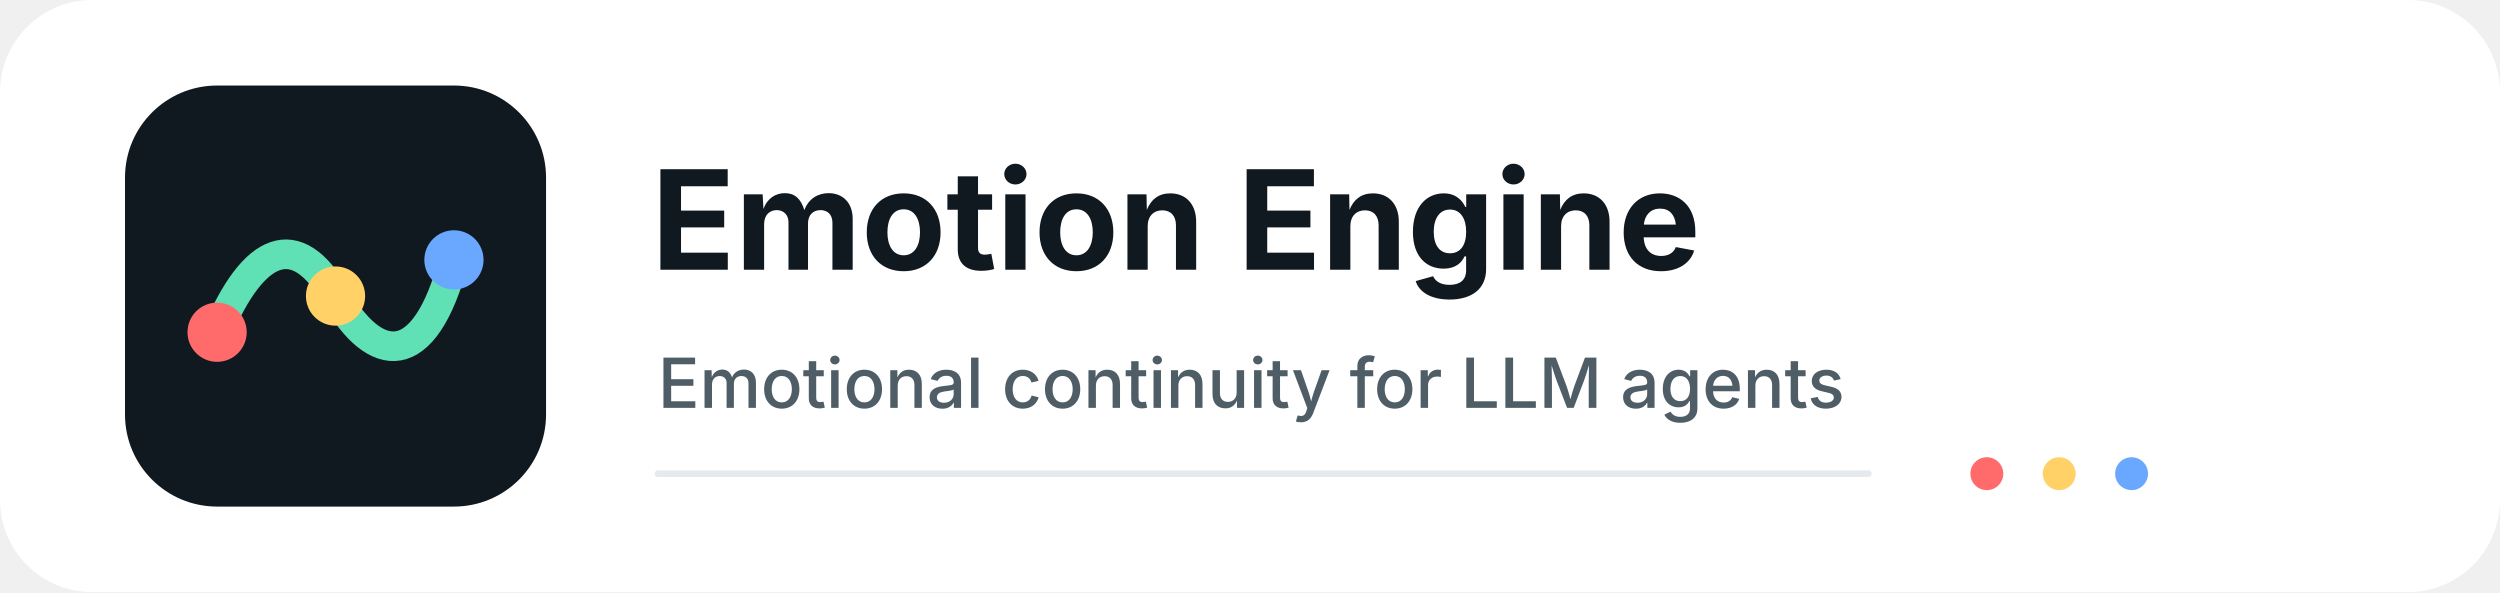
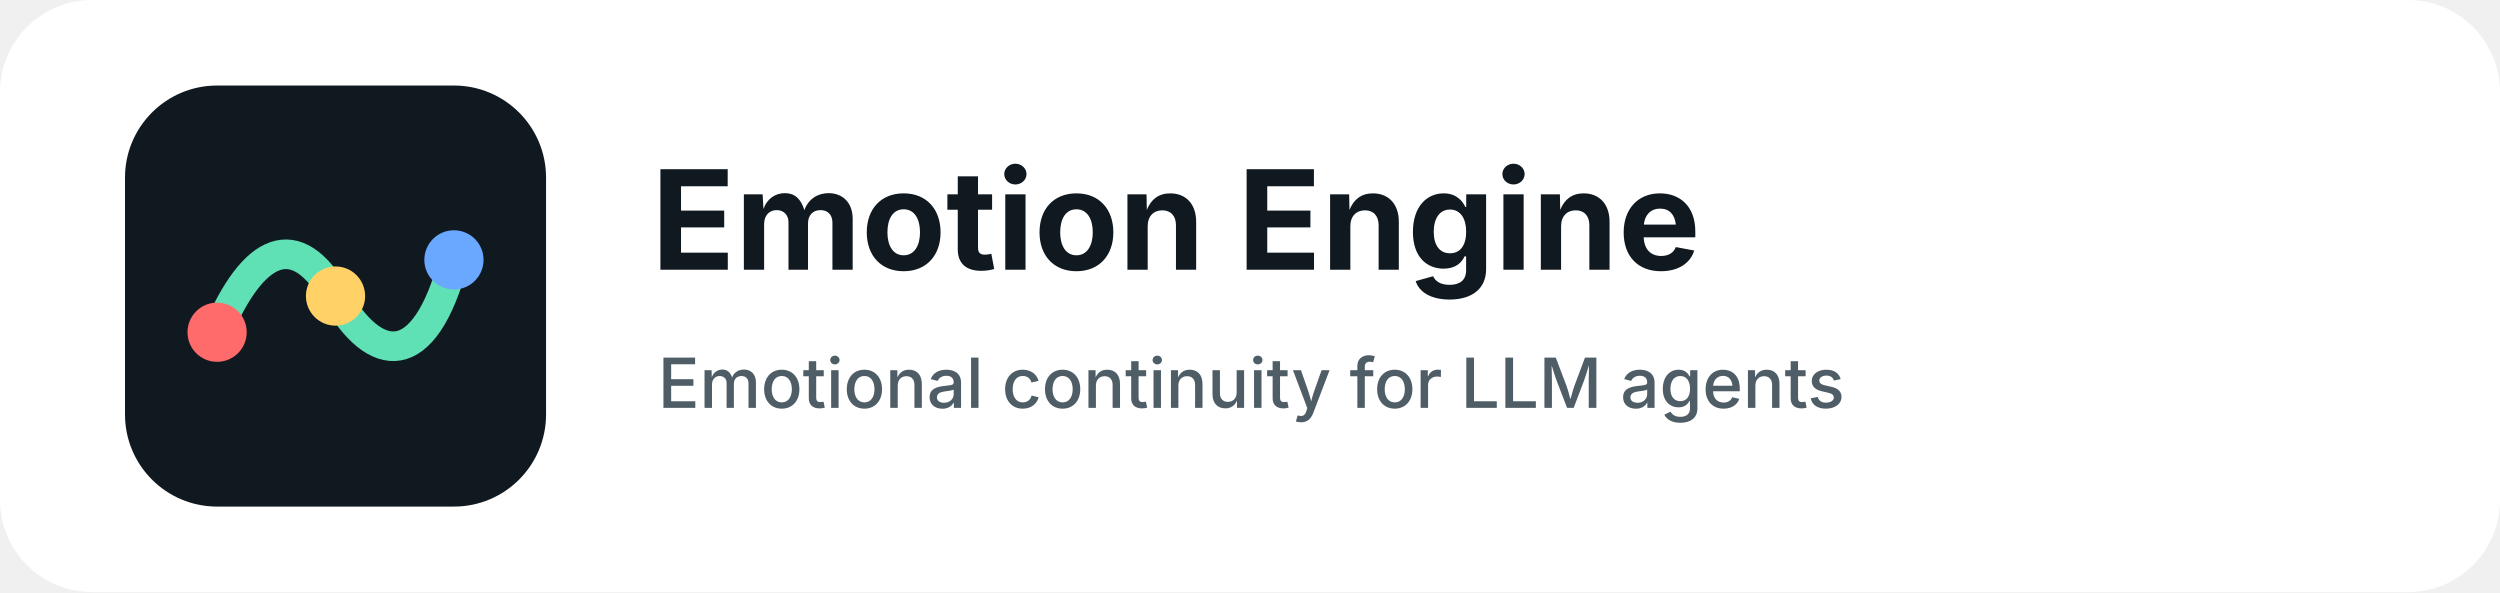
<svg xmlns="http://www.w3.org/2000/svg" viewBox="0 0 760 180" role="img" aria-labelledby="title desc">
  <rect width="760" height="180" rx="28" fill="#FFFFFF" />
  <g transform="translate(38 26)">
    <rect width="128" height="128" rx="28" fill="#101820" />
    <path d="M28 75 C39 49 52 43 64 64 C76 85 91 87 100 53" fill="none" stroke="#5FE1B5" stroke-width="9" stroke-linecap="round" />
    <circle cx="28" cy="75" r="9" fill="#FF6B6B" />
    <circle cx="64" cy="64" r="9" fill="#FFD166" />
    <circle cx="100" cy="53" r="9" fill="#6AA7FF" />
  </g>
  <text x="198" y="82" fill="#101820" font-family="ui-rounded, SF Pro Rounded, Nunito Sans, Avenir Next, system-ui, -apple-system, BlinkMacSystemFont, Segoe UI, sans-serif" font-size="42" font-weight="700" letter-spacing="0">Emotion Engine</text>
  <text x="200" y="124" fill="#4E5D66" font-family="ui-rounded, SF Pro Rounded, Nunito Sans, Avenir Next, system-ui, -apple-system, BlinkMacSystemFont, Segoe UI, sans-serif" font-size="21" font-weight="450" letter-spacing="0">Emotional continuity for LLM agents</text>
-   <path d="M200 144 H568" stroke="#E4EAEE" stroke-width="2" stroke-linecap="round" />
-   <circle cx="604" cy="144" r="5" fill="#FF6B6B" />
-   <circle cx="626" cy="144" r="5" fill="#FFD166" />
-   <circle cx="648" cy="144" r="5" fill="#6AA7FF" />
</svg>
